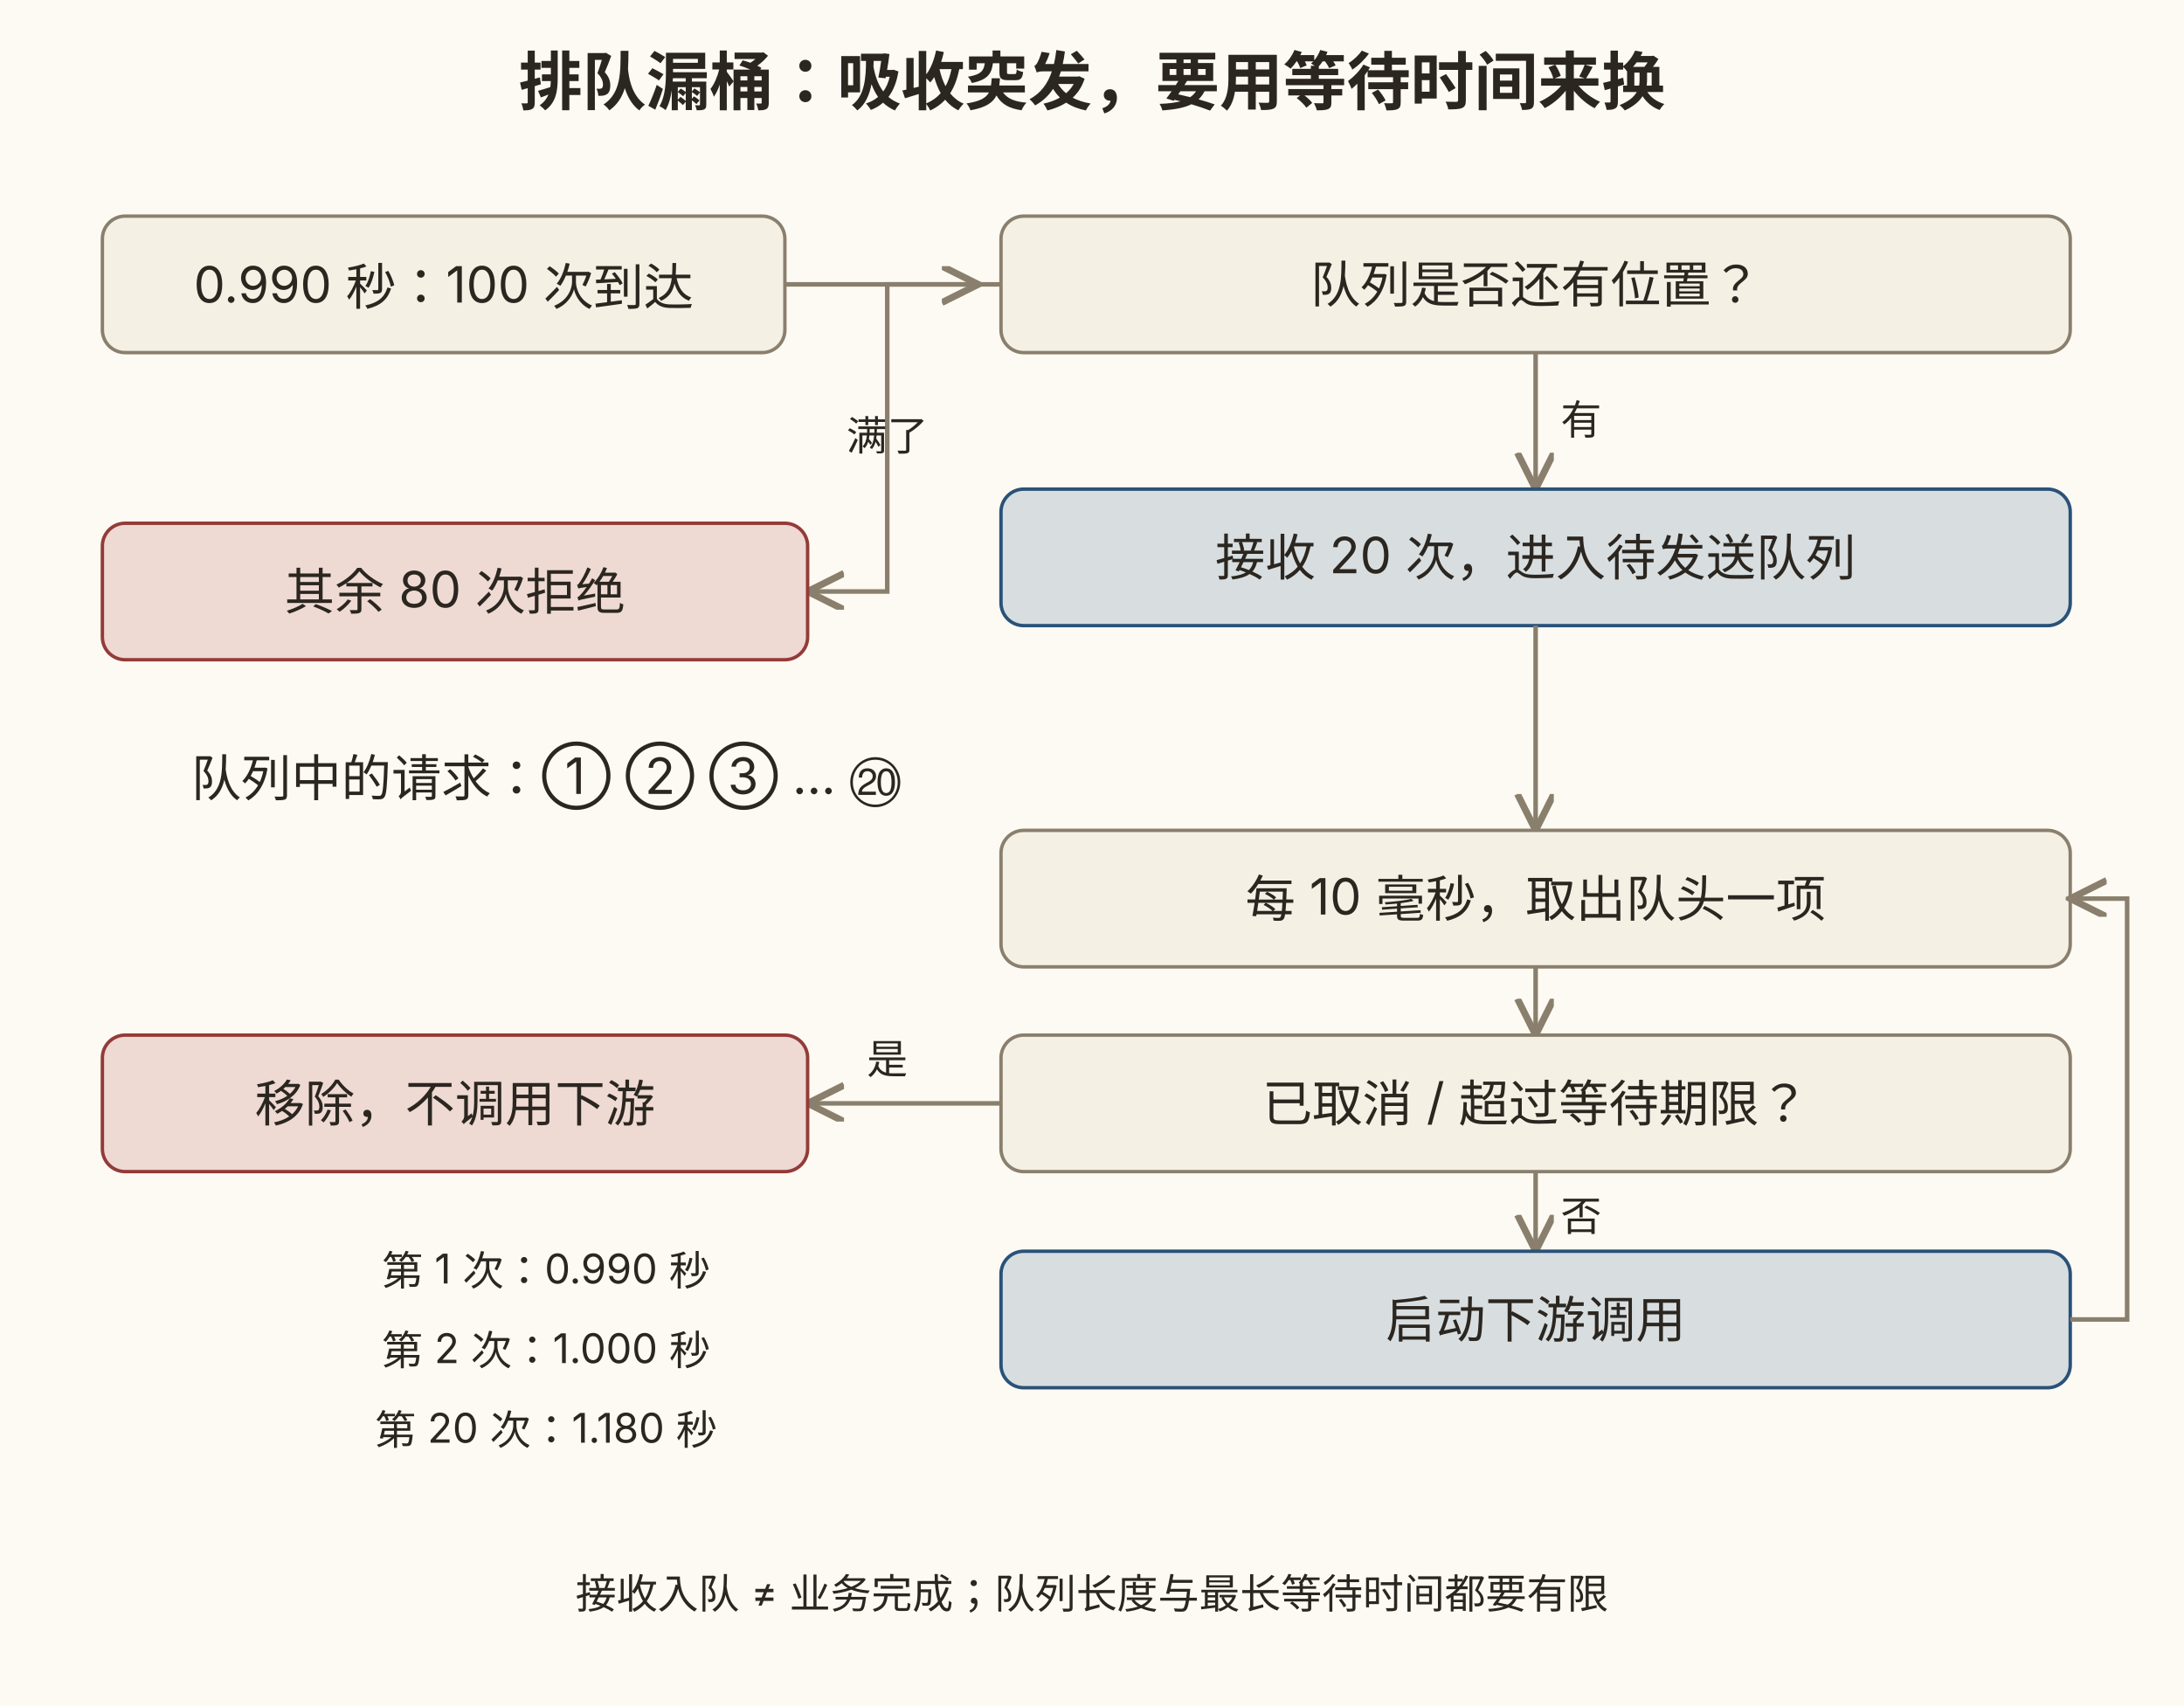
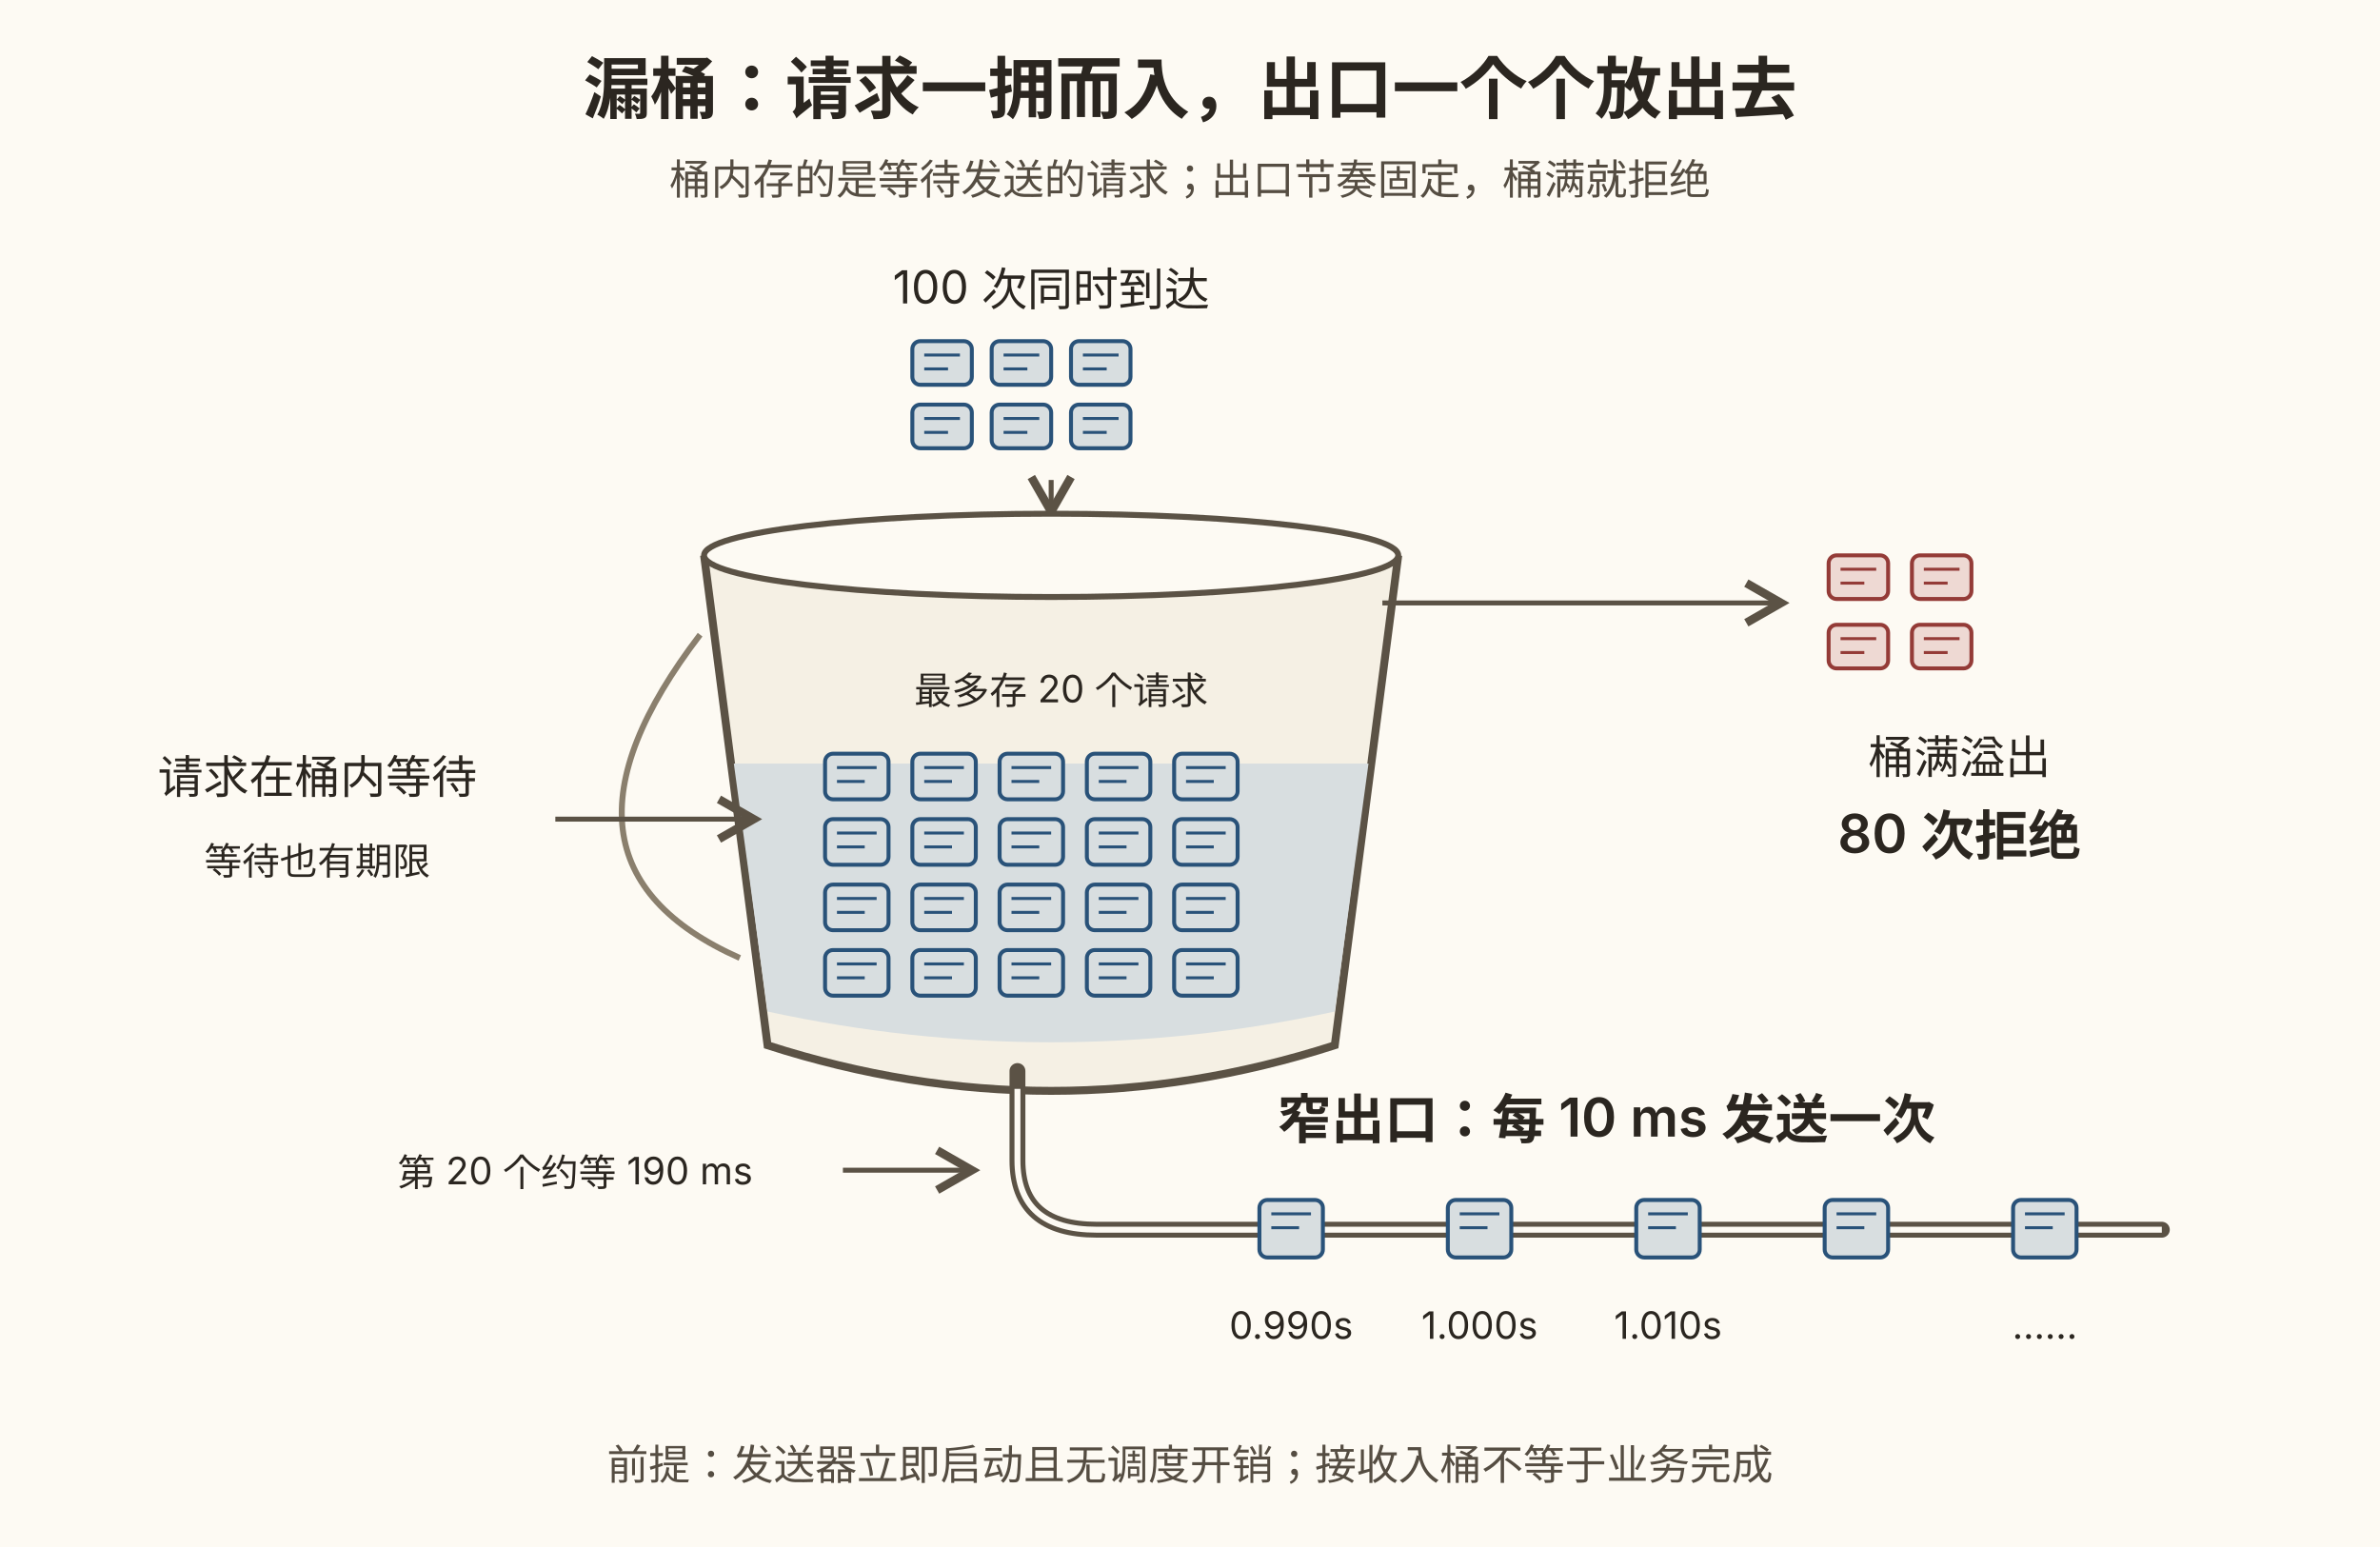
- <svg xmlns="http://www.w3.org/2000/svg" width="960" height="750" viewBox="0 0 960 750" role="img">
+ <svg xmlns="http://www.w3.org/2000/svg" width="1200" height="780" viewBox="0 0 1200 780" role="img" aria-labelledby="title desc">
  <defs>
-     <marker id="arrow" markerWidth="9" markerHeight="9" refX="8" refY="4" orient="auto">
-       <path d="M0 0 L8 4 L0 8" fill="none" stroke="#8a7f6d" stroke-width="1.5" />
+     <marker id="arrow" markerWidth="10" markerHeight="10" refX="8" refY="5" orient="auto">
+       <path d="M1 1 L8 5 L1 9" fill="none" stroke="#5b5245" stroke-width="1.7" />
    </marker>
  </defs>
-   <style>text{font-family:system-ui,-apple-system,"PingFang SC","Microsoft YaHei",sans-serif;fill:#2b2620;font-size:22px;text-anchor:middle}.small{font-size:18px}.title{font-size:28px;font-weight:600}.line{fill:none;stroke:#8a7f6d;stroke-width:2;marker-end:url(#arrow)}.box{fill:#f5f0e4;stroke:#8a7f6d;stroke-width:1.5}.ok{fill:#d8dee0;stroke:#295279;stroke-width:1.5}.no{fill:#eed9d3;stroke:#943b37;stroke-width:1.5}</style>
-   <rect width="960" height="750" fill="#fdfaf3" />
-   <text x="480" y="46" class="title">排队漏桶：吸收突发，要用等待时间来换</text>
-   <rect x="45" y="95" width="300" height="60" rx="10" class="box" />
-   <text x="195" y="133" class="">0.990 秒：100 次到达</text>
-   <path class="line" d="M345 125 H430" />
-   <rect x="440" y="95" width="470" height="60" rx="10" class="box" />
-   <text x="675" y="133" class="">队列是否还有位置？</text>
-   <path class="line" d="M675 155 V215" />
-   <text x="695" y="191" class="small">有</text>
-   <rect x="440" y="215" width="470" height="60" rx="10" class="ok" />
-   <text x="675" y="253" class="">接收 20 次，进入待发送队列</text>
-   <path class="line" d="M440 125 H390 V260 H355" />
-   <text x="390" y="198" class="small">满了</text>
-   <rect x="45" y="230" width="310" height="60" rx="10" class="no" />
-   <text x="200" y="268" class="">其余 80 次拒绝</text>
-   <text x="240" y="350" class="">队列中的请求：① ② ③ … ⑳</text>
-   <path class="line" d="M675 275 V365" />
-   <rect x="440" y="365" width="470" height="60" rx="10" class="box" />
-   <text x="675" y="403" class="">每 10 毫秒，取出队头一项</text>
-   <path class="line" d="M675 425 V455" />
-   <rect x="440" y="455" width="470" height="60" rx="10" class="box" />
-   <text x="675" y="493" class="">已取消 / 超过等待期限？</text>
-   <path class="line" d="M440 485 H355" />
-   <text x="390" y="472" class="small">是</text>
-   <rect x="45" y="455" width="310" height="60" rx="10" class="no" />
-   <text x="200" y="493" class="">移除，不调用下游</text>
-   <path class="line" d="M675 515 V550" />
-   <text x="695" y="541" class="small">否</text>
-   <rect x="440" y="550" width="470" height="60" rx="10" class="ok" />
-   <text x="675" y="588" class="">启动下游调用</text>
-   <text x="240" y="565" class="small">第 1 次：0.990 秒</text>
-   <text x="240" y="600" class="small">第 2 次：1.000 秒</text>
-   <text x="240" y="635" class="small">第 20 次：1.180 秒</text>
-   <path d="M910 580 H935 V395 H910" class="line" />
-   <text x="480" y="707" class="small">接收入队 ≠ 业务完成；队列长度与最长等待时间都要有限</text>
+   <style>text{font-family:system-ui,-apple-system,"PingFang SC","Microsoft YaHei",sans-serif;fill:#2b2620;text-anchor:middle;font-size:23px}.title{font-size:34px;font-weight:650}.sub{font-size:21px;fill:#554d42}.small{font-size:19px}.num{font-size:27px;font-weight:600}.line{fill:none;stroke:#5b5245;stroke-width:2.5;marker-end:url(#arrow)}.rule{fill:none;stroke:#8a7f6d;stroke-width:2}.req{fill:#d8dee0;stroke:#295279;stroke-width:2}.reject{fill:#eed9d3;stroke:#943b37;stroke-width:2}</style>
+   <rect width="1200" height="780" fill="#fdfaf3" />
+   <text x="600" y="57" class="title">漏桶：请求一拥而入，出口一个个放出去</text>
+   <text x="600" y="98" class="sub">桶内存的是等待发送的请求；出口节奏固定，桶满就拒绝</text>
+   <text x="530" y="153" class="">100 次同时到达</text>
+   <g>
+     <rect x="460" y="172" width="30" height="22" rx="4" class="req" />
+     <path d="M466 179 h18 M466 186 h12" stroke="#295279" stroke-width="1.5" />
+   </g>
+   <g>
+     <rect x="500" y="172" width="30" height="22" rx="4" class="req" />
+     <path d="M506 179 h18 M506 186 h12" stroke="#295279" stroke-width="1.5" />
+   </g>
+   <g>
+     <rect x="540" y="172" width="30" height="22" rx="4" class="req" />
+     <path d="M546 179 h18 M546 186 h12" stroke="#295279" stroke-width="1.5" />
+   </g>
+   <g>
+     <rect x="460" y="204" width="30" height="22" rx="4" class="req" />
+     <path d="M466 211 h18 M466 218 h12" stroke="#295279" stroke-width="1.5" />
+   </g>
+   <g>
+     <rect x="500" y="204" width="30" height="22" rx="4" class="req" />
+     <path d="M506 211 h18 M506 218 h12" stroke="#295279" stroke-width="1.5" />
+   </g>
+   <g>
+     <rect x="540" y="204" width="30" height="22" rx="4" class="req" />
+     <path d="M546 211 h18 M546 218 h12" stroke="#295279" stroke-width="1.5" />
+   </g>
+   <path d="M530 242 V258" class="line" />
+   <path d="M355 280 L387 527 Q530 573 673 527 L705 280" fill="#f5f0e4" stroke="#5b5245" stroke-width="4" />
+   <ellipse cx="530" cy="280" rx="175" ry="21" fill="#fdfaf3" stroke="#5b5245" stroke-width="3" />
+   <path d="M353 320 Q265 435 373 483" fill="none" stroke="#8a7f6d" stroke-width="3" />
+   <path d="M370 385 H690 L673 510 Q530 541 387 510 Z" fill="#d8dee0" stroke="none" />
+   <g>
+     <rect x="416" y="479" width="32" height="23" rx="4" class="req" />
+     <path d="M422 486 h20 M422 493 h14" stroke="#295279" stroke-width="1.5" />
+   </g>
+   <g>
+     <rect x="460" y="479" width="32" height="23" rx="4" class="req" />
+     <path d="M466 486 h20 M466 493 h14" stroke="#295279" stroke-width="1.5" />
+   </g>
+   <g>
+     <rect x="504" y="479" width="32" height="23" rx="4" class="req" />
+     <path d="M510 486 h20 M510 493 h14" stroke="#295279" stroke-width="1.5" />
+   </g>
+   <g>
+     <rect x="548" y="479" width="32" height="23" rx="4" class="req" />
+     <path d="M554 486 h20 M554 493 h14" stroke="#295279" stroke-width="1.5" />
+   </g>
+   <g>
+     <rect x="592" y="479" width="32" height="23" rx="4" class="req" />
+     <path d="M598 486 h20 M598 493 h14" stroke="#295279" stroke-width="1.5" />
+   </g>
+   <g>
+     <rect x="416" y="446" width="32" height="23" rx="4" class="req" />
+     <path d="M422 453 h20 M422 460 h14" stroke="#295279" stroke-width="1.5" />
+   </g>
+   <g>
+     <rect x="460" y="446" width="32" height="23" rx="4" class="req" />
+     <path d="M466 453 h20 M466 460 h14" stroke="#295279" stroke-width="1.5" />
+   </g>
+   <g>
+     <rect x="504" y="446" width="32" height="23" rx="4" class="req" />
+     <path d="M510 453 h20 M510 460 h14" stroke="#295279" stroke-width="1.5" />
+   </g>
+   <g>
+     <rect x="548" y="446" width="32" height="23" rx="4" class="req" />
+     <path d="M554 453 h20 M554 460 h14" stroke="#295279" stroke-width="1.5" />
+   </g>
+   <g>
+     <rect x="592" y="446" width="32" height="23" rx="4" class="req" />
+     <path d="M598 453 h20 M598 460 h14" stroke="#295279" stroke-width="1.5" />
+   </g>
+   <g>
+     <rect x="416" y="413" width="32" height="23" rx="4" class="req" />
+     <path d="M422 420 h20 M422 427 h14" stroke="#295279" stroke-width="1.5" />
+   </g>
+   <g>
+     <rect x="460" y="413" width="32" height="23" rx="4" class="req" />
+     <path d="M466 420 h20 M466 427 h14" stroke="#295279" stroke-width="1.5" />
+   </g>
+   <g>
+     <rect x="504" y="413" width="32" height="23" rx="4" class="req" />
+     <path d="M510 420 h20 M510 427 h14" stroke="#295279" stroke-width="1.5" />
+   </g>
+   <g>
+     <rect x="548" y="413" width="32" height="23" rx="4" class="req" />
+     <path d="M554 420 h20 M554 427 h14" stroke="#295279" stroke-width="1.5" />
+   </g>
+   <g>
+     <rect x="592" y="413" width="32" height="23" rx="4" class="req" />
+     <path d="M598 420 h20 M598 427 h14" stroke="#295279" stroke-width="1.5" />
+   </g>
+   <g>
+     <rect x="416" y="380" width="32" height="23" rx="4" class="req" />
+     <path d="M422 387 h20 M422 394 h14" stroke="#295279" stroke-width="1.5" />
+   </g>
+   <g>
+     <rect x="460" y="380" width="32" height="23" rx="4" class="req" />
+     <path d="M466 387 h20 M466 394 h14" stroke="#295279" stroke-width="1.5" />
+   </g>
+   <g>
+     <rect x="504" y="380" width="32" height="23" rx="4" class="req" />
+     <path d="M510 387 h20 M510 394 h14" stroke="#295279" stroke-width="1.5" />
+   </g>
+   <g>
+     <rect x="548" y="380" width="32" height="23" rx="4" class="req" />
+     <path d="M554 387 h20 M554 394 h14" stroke="#295279" stroke-width="1.5" />
+   </g>
+   <g>
+     <rect x="592" y="380" width="32" height="23" rx="4" class="req" />
+     <path d="M598 387 h20 M598 394 h14" stroke="#295279" stroke-width="1.5" />
+   </g>
+   <text x="535" y="355" class="small">最多存 20 个请求</text>
+   <path d="M697 304 H898" class="line" />
+   <g>
+     <rect x="922" y="280" width="30" height="22" rx="4" class="reject" />
+     <path d="M928 287 h18 M928 294 h12" stroke="#943b37" stroke-width="1.5" />
+   </g>
+   <g>
+     <rect x="964" y="280" width="30" height="22" rx="4" class="reject" />
+     <path d="M970 287 h18 M970 294 h12" stroke="#943b37" stroke-width="1.5" />
+   </g>
+   <g>
+     <rect x="922" y="315" width="30" height="22" rx="4" class="reject" />
+     <path d="M928 322 h18 M928 329 h12" stroke="#943b37" stroke-width="1.5" />
+   </g>
+   <g>
+     <rect x="964" y="315" width="30" height="22" rx="4" class="reject" />
+     <path d="M970 322 h18 M970 329 h12" stroke="#943b37" stroke-width="1.5" />
+   </g>
+   <text x="988" y="390" class="">桶满溢出</text>
+   <text x="988" y="430" class="num">80 次拒绝</text>
+   <text x="160" y="400" class="">请求在桶内等待</text>
+   <path d="M280 413 H380" class="line" />
+   <text x="160" y="441" class="small">等待也有期限</text>
+   <path d="M513 540 V585 Q513 620 553 620 H1090" fill="none" stroke="#5b5245" stroke-width="8" stroke-linecap="round" />
+   <path d="M513 549 V585 Q513 620 553 620 H1090" fill="none" stroke="#fdfaf3" stroke-width="3" />
+   <g>
+     <rect x="635" y="605" width="32" height="29" rx="4" class="req" />
+     <path d="M641 612 h20 M641 619 h14" stroke="#295279" stroke-width="1.5" />
+   </g>
+   <g>
+     <rect x="730" y="605" width="32" height="29" rx="4" class="req" />
+     <path d="M736 612 h20 M736 619 h14" stroke="#295279" stroke-width="1.5" />
+   </g>
+   <g>
+     <rect x="825" y="605" width="32" height="29" rx="4" class="req" />
+     <path d="M831 612 h20 M831 619 h14" stroke="#295279" stroke-width="1.5" />
+   </g>
+   <g>
+     <rect x="920" y="605" width="32" height="29" rx="4" class="req" />
+     <path d="M926 612 h20 M926 619 h14" stroke="#295279" stroke-width="1.5" />
+   </g>
+   <g>
+     <rect x="1015" y="605" width="32" height="29" rx="4" class="req" />
+     <path d="M1021 612 h20 M1021 619 h14" stroke="#295279" stroke-width="1.5" />
+   </g>
+   <text x="810" y="574" class="num">窄出口：每 10 ms 发送一次</text>
+   <text x="651" y="675" class="small">0.990s</text>
+   <text x="746" y="675" class="small">1.000s</text>
+   <text x="841" y="675" class="small">1.010s</text>
+   <text x="1031" y="675" class="small">……</text>
+   <text x="290" y="598" class="small">第 20 个约等 190 ms</text>
+   <path d="M425 590 H490" class="line" />
+   <text x="600" y="746" class="sub">前提：发送器立即启动且无调度开销；接收入桶不等于业务完成</text>
</svg>
